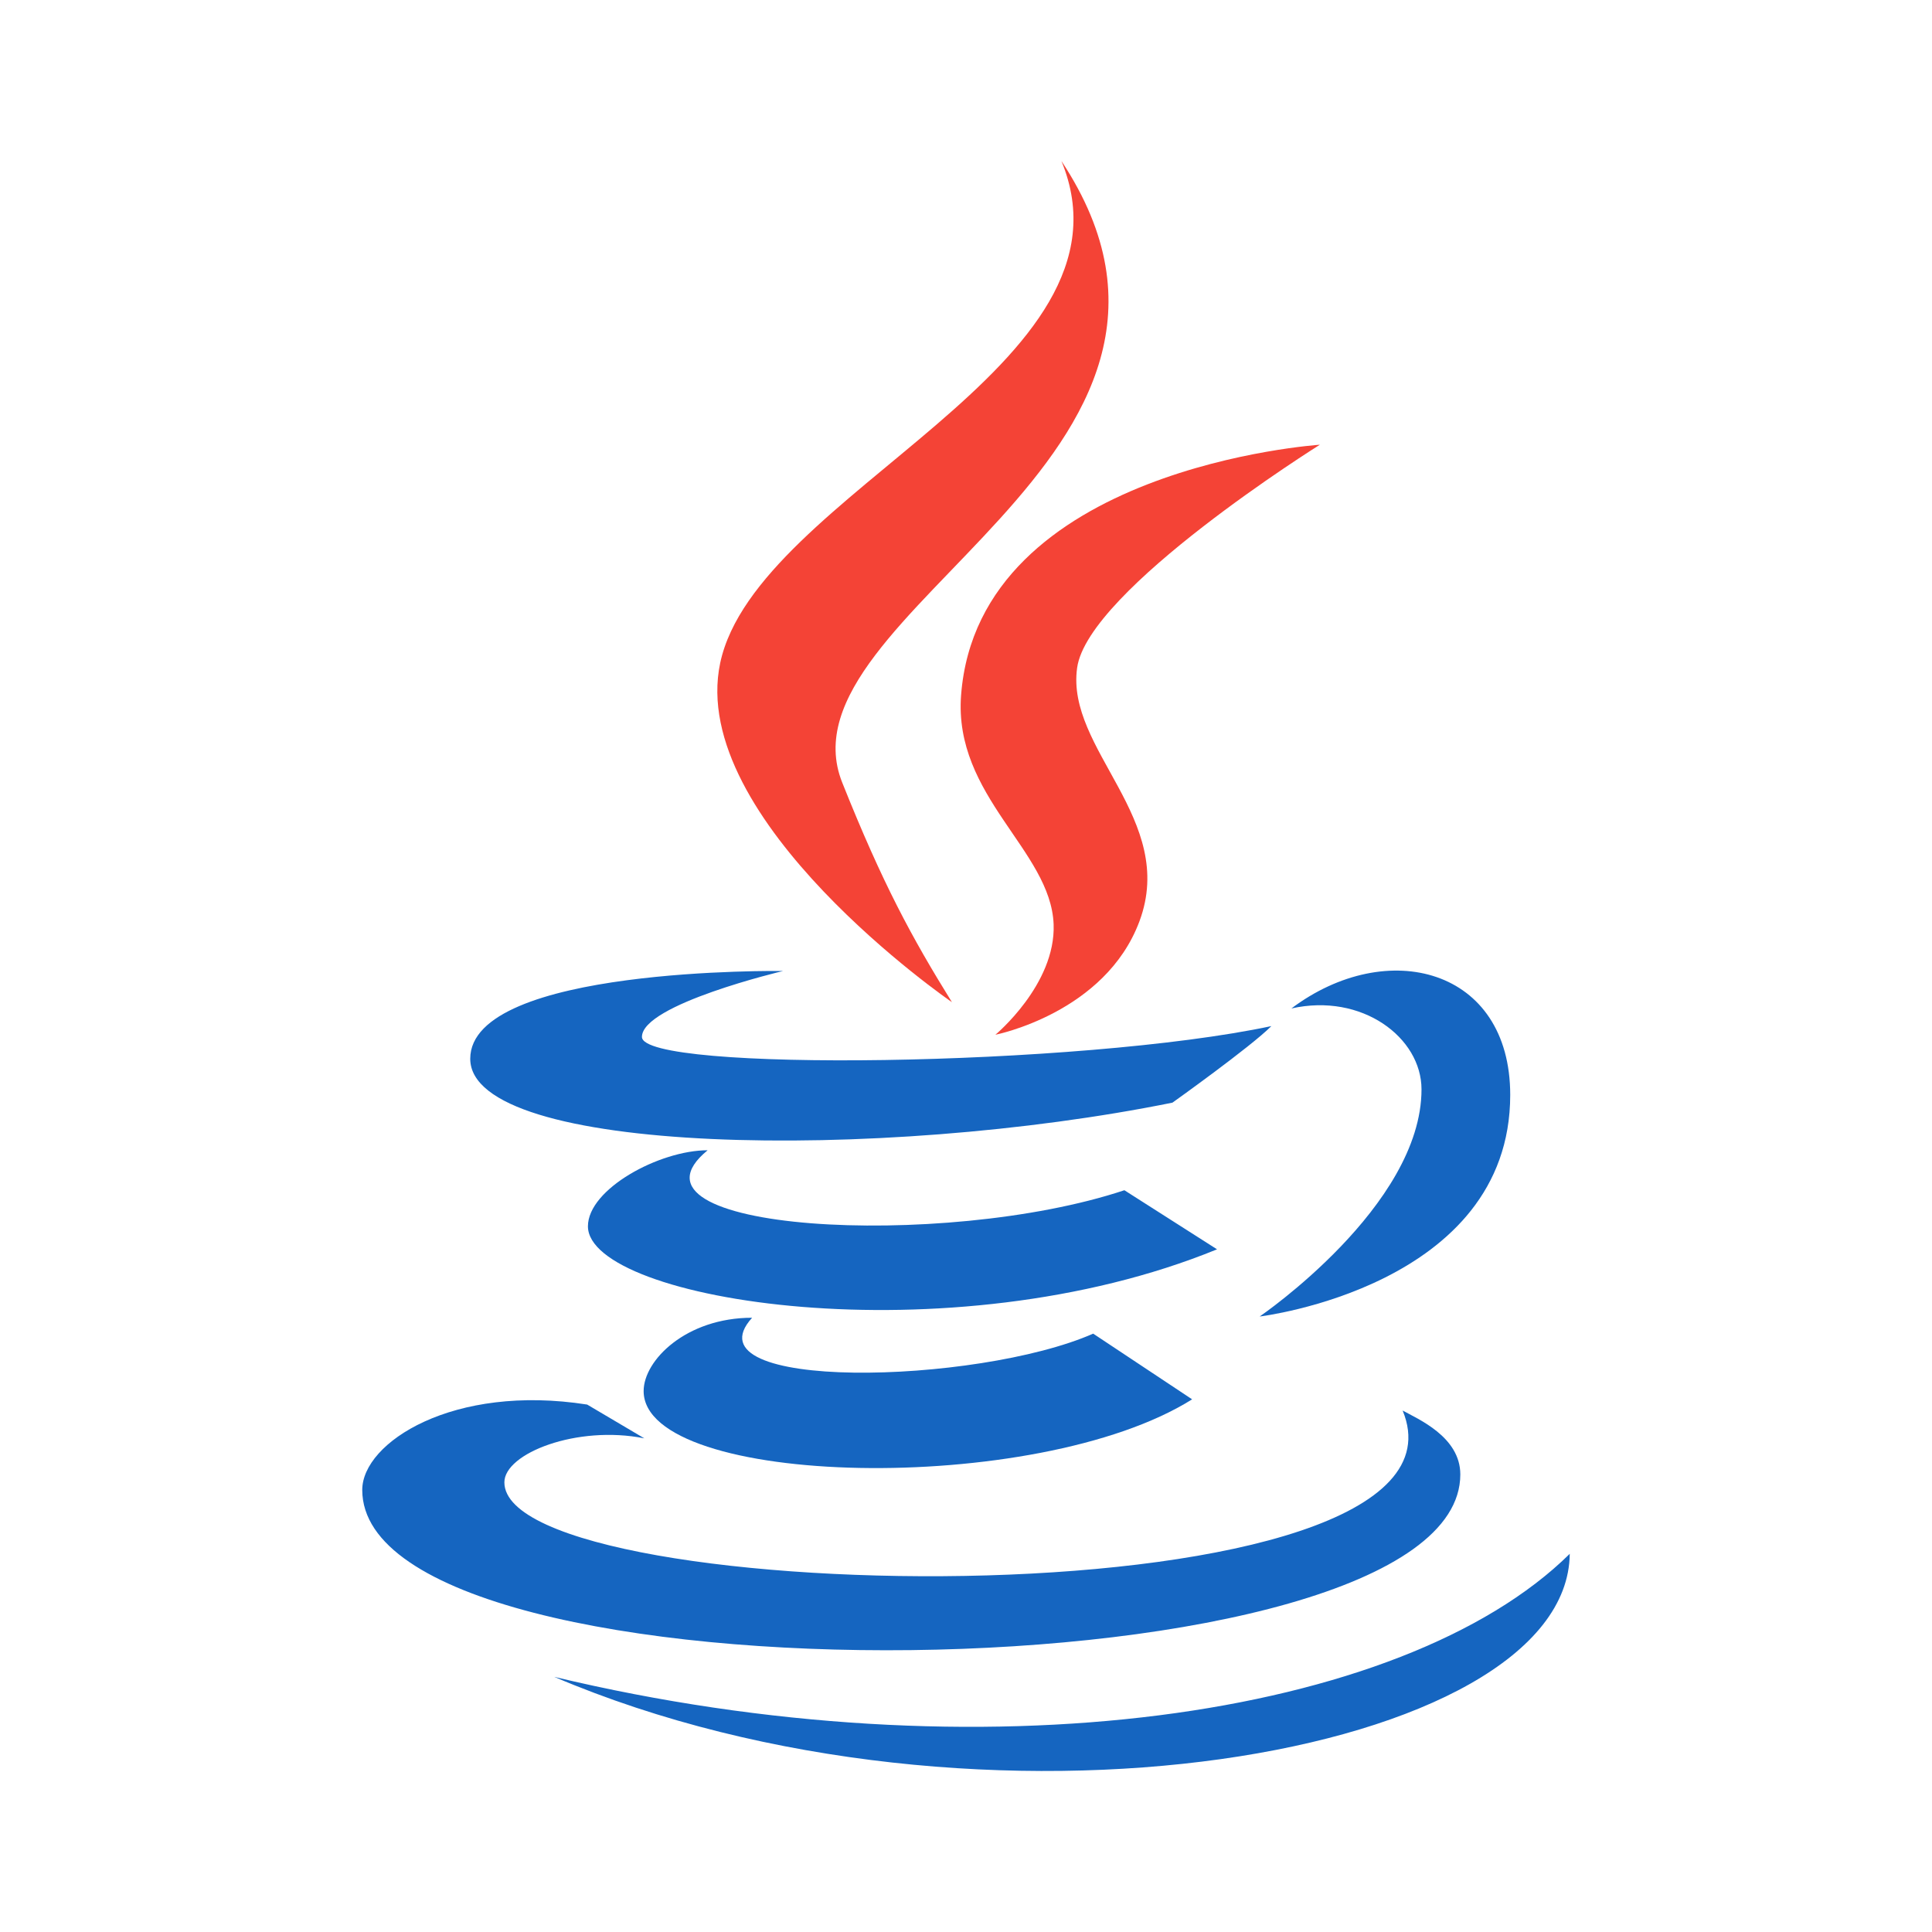
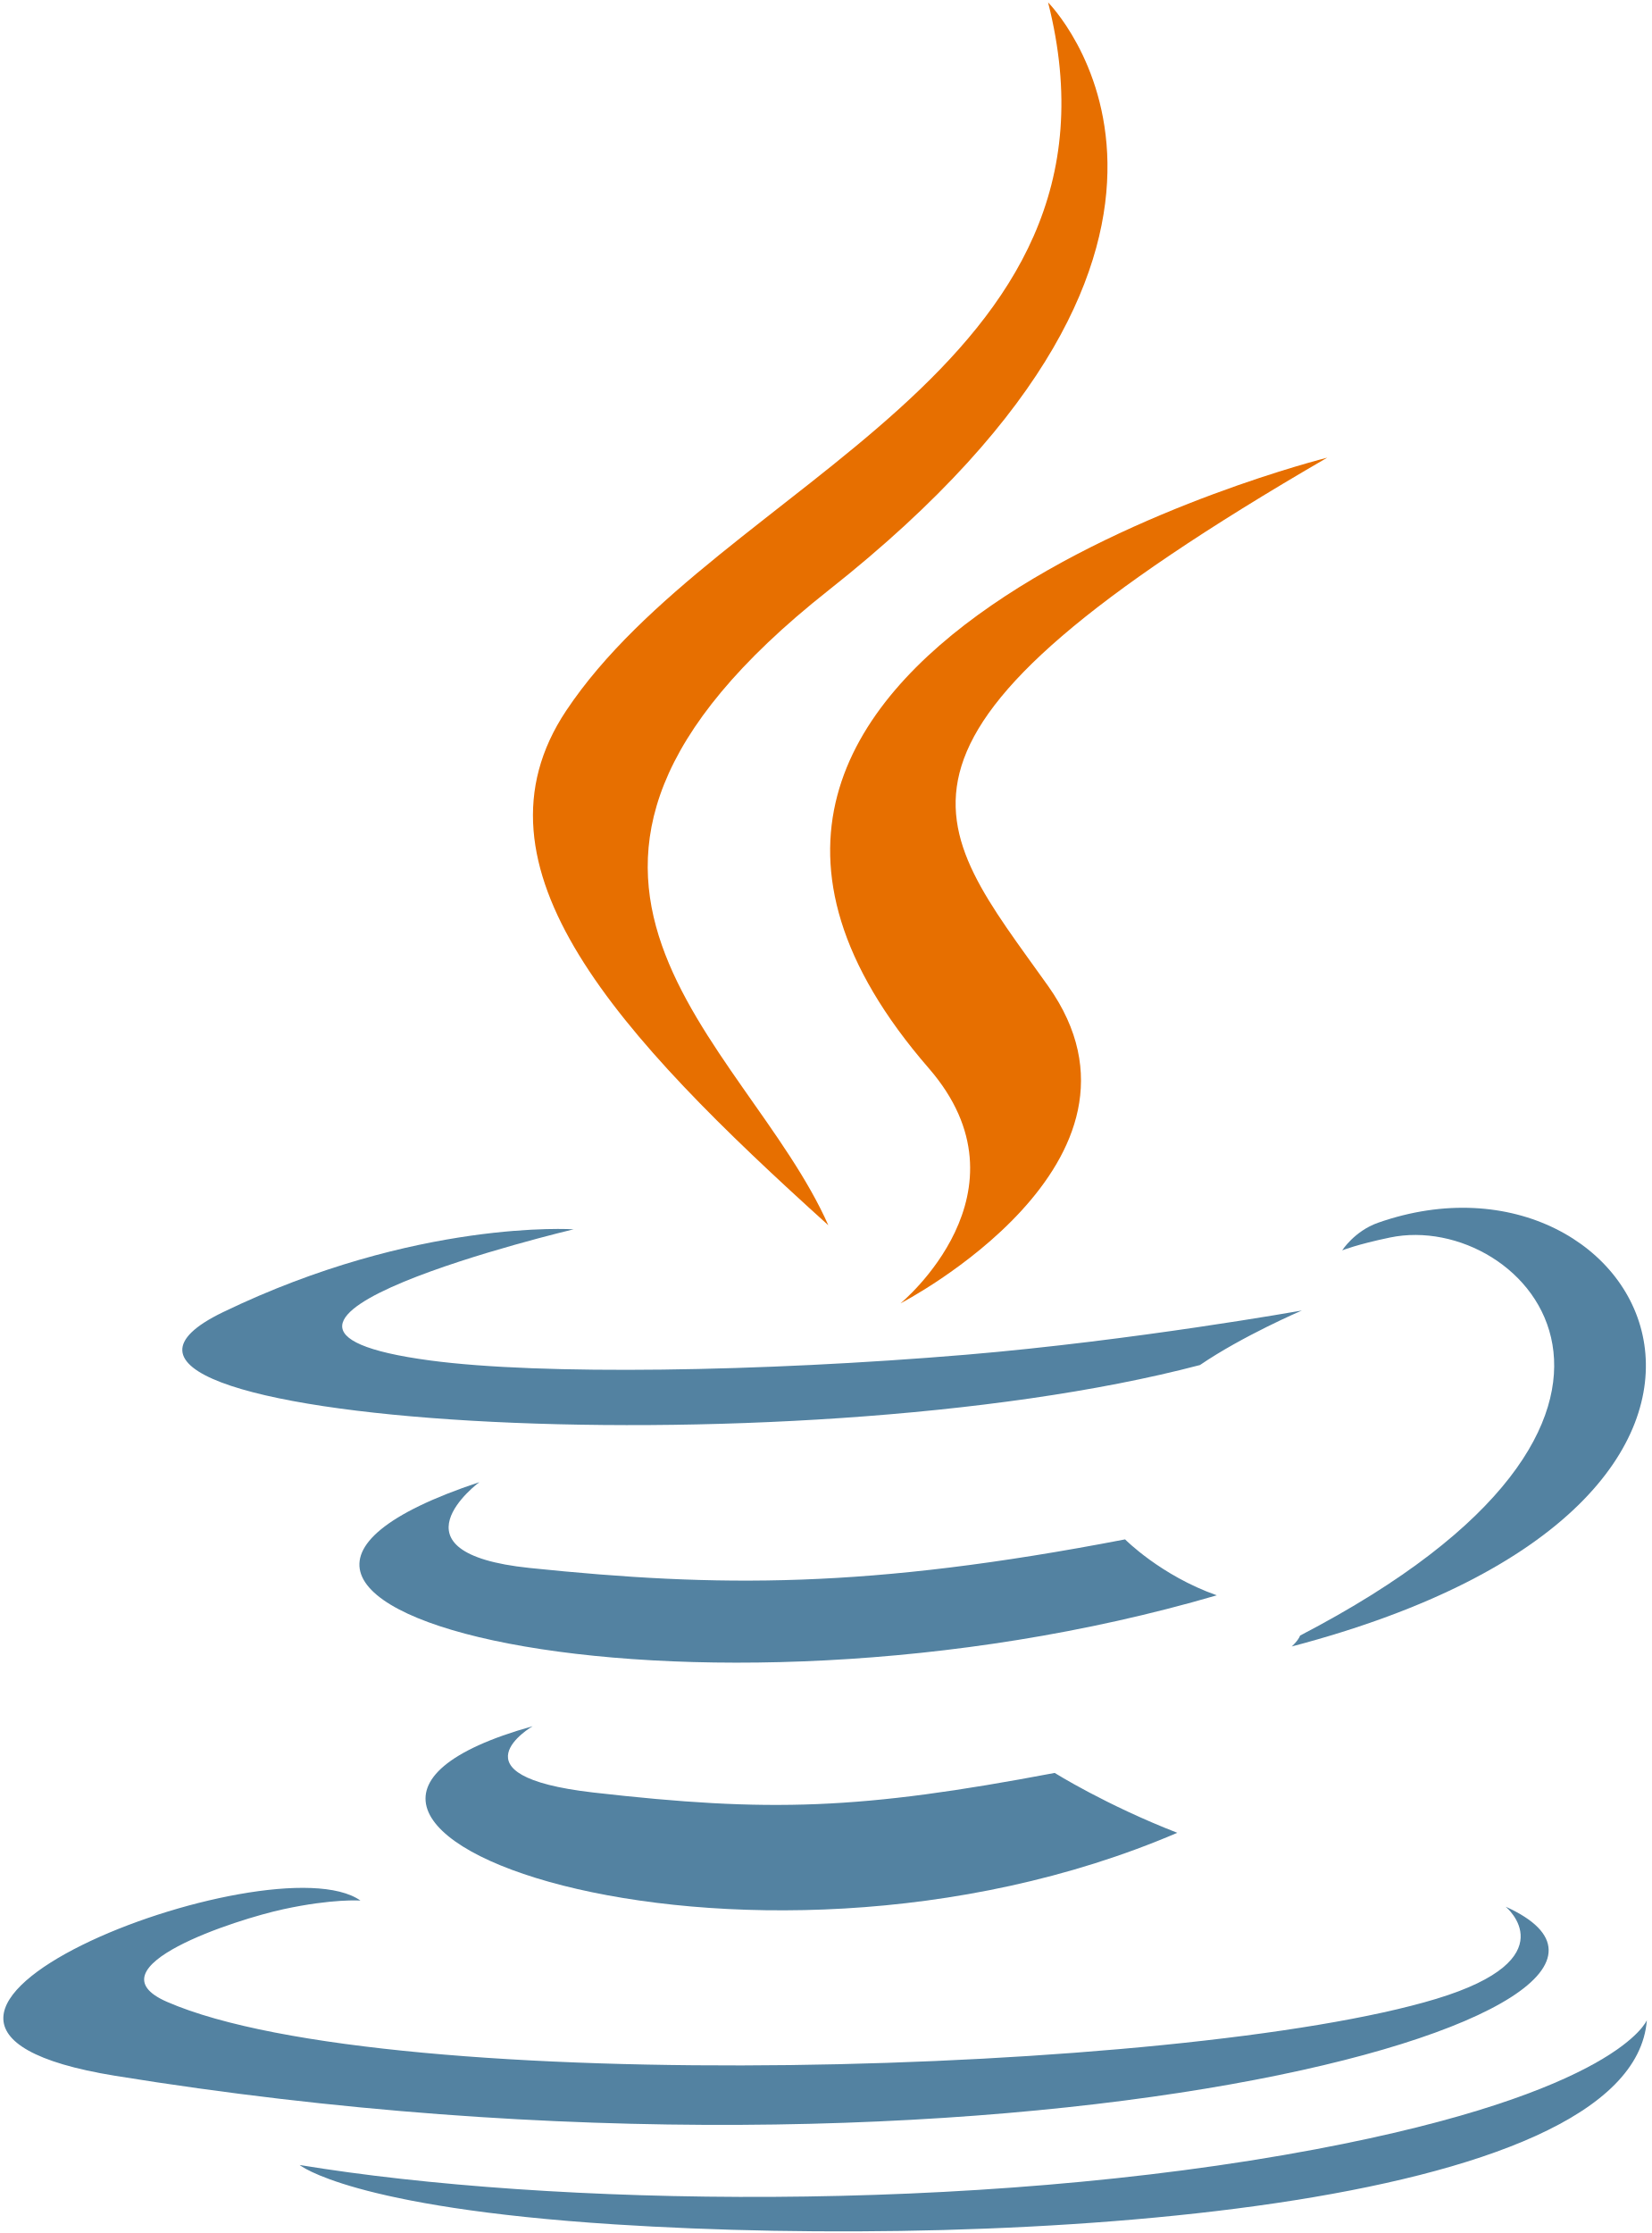
- <svg xmlns="http://www.w3.org/2000/svg" viewBox="0 0 48 48" width="48px" height="48px">
-   <path fill="#F44336" d="M23.65,24.898c-0.998-1.609-1.722-2.943-2.725-5.455C19.229,15.2,31.24,11.366,26.37,3.999c2.111,5.089-7.577,8.235-8.477,12.473C17.07,20.37,23.645,24.898,23.65,24.898z" />
-   <path fill="#F44336" d="M23.878,17.27c-0.192,2.516,2.229,3.857,2.299,5.695c0.056,1.496-1.447,2.743-1.447,2.743s2.728-0.536,3.579-2.818c0.945-2.534-1.834-4.269-1.548-6.298c0.267-1.938,6.031-5.543,6.031-5.543S24.311,11.611,23.878,17.27z" />
-   <g>
-     <path fill="#1565C0" d="M32.084 25.055c1.754-.394 3.233.723 3.233 2.01 0 2.901-4.021 5.643-4.021 5.643s6.225-.742 6.225-5.505C37.521 24.053 34.464 23.266 32.084 25.055zM29.129 27.395c0 0 1.941-1.383 2.458-1.902-4.763 1.011-15.638 1.147-15.638.269 0-.809 3.507-1.638 3.507-1.638s-7.773-.112-7.773 2.181C11.683 28.695 21.858 28.866 29.129 27.395z" />
-     <path fill="#1565C0" d="M27.935,29.571c-4.509,1.499-12.814,1.02-10.354-0.993c-1.198,0-2.974,0.963-2.974,1.889c0,1.857,8.982,3.291,15.63,0.572L27.935,29.571z" />
-     <path fill="#1565C0" d="M18.686,32.739c-1.636,0-2.695,1.054-2.695,1.822c0,2.391,9.76,2.632,13.627,0.205l-2.458-1.632C24.271,34.404,17.014,34.579,18.686,32.739z" />
-     <path fill="#1565C0" d="M36.281,36.632c0-0.936-1.055-1.377-1.433-1.588c2.228,5.373-22.317,4.956-22.317,1.784c0-0.721,1.807-1.427,3.477-1.093l-1.42-0.839C11.26,34.374,9,35.837,9,37.017C9,42.52,36.281,42.255,36.281,36.632z" />
-     <path fill="#1565C0" d="M39,38.604c-4.146,4.095-14.659,5.587-25.231,3.057C24.341,46.164,38.95,43.628,39,38.604z" />
+ <svg xmlns="http://www.w3.org/2000/svg" height="346" preserveAspectRatio="xMidYMid" viewBox="0 0 256 346" width="256">
+   <path d="m82.554 267.473s-13.198 7.675 9.393 10.273c27.369 3.122 41.357 2.675 71.517-3.034 0 0 7.929 4.972 19.004 9.278-67.612 28.977-153.019-1.678-99.914-16.517" fill="#5382a1" />
+   <path d="m74.292 229.659s-14.803 10.958 7.805 13.296c29.236 3.016 52.325 3.263 92.276-4.43 0 0 5.526 5.602 14.215 8.666-81.747 23.904-172.798 1.885-114.296-17.532" fill="#5382a1" />
+   <path d="m143.942 165.515c16.66 19.18-4.377 36.44-4.377 36.44s42.301-21.837 22.874-49.183c-18.144-25.501-32.059-38.172 43.268-81.859 0 0-118.238 29.53-61.765 94.601" fill="#e76f00" />
+   <g fill="#5382a1">
+     <path d="m233.364 295.442s9.767 8.048-10.757 14.274c-39.027 11.823-162.432 15.393-196.714.471-12.323-5.361 10.786-12.801 18.056-14.362 7.581-1.644 11.914-1.338 11.914-1.338-13.705-9.654-88.583 18.957-38.034 27.151 137.853 22.356 251.292-10.067 215.535-26.196" />
+     <path d="m88.901 190.48s-62.772 14.909-22.229 20.324c17.118 2.292 51.244 1.773 83.031-.89 25.978-2.191 52.063-6.851 52.063-6.851s-9.16 3.923-15.787 8.448c-63.744 16.765-186.886 8.966-151.435-8.183 29.981-14.492 54.358-12.848 54.358-12.848" />
+     <path d="m201.506 253.422c64.799-33.672 34.838-66.03 13.926-61.671-5.126 1.067-7.411 1.991-7.411 1.991s1.903-2.981 5.537-4.271c41.371-14.545 73.187 42.897-13.355 65.648 0 .001 1.003-.896 1.302-1.697" />
  </g>
+   <path d="m162.439.371s35.887 35.899-34.037 91.101c-56.071 44.281-12.786 69.53-.023 98.377-32.73-29.53-56.749-55.526-40.635-79.72 23.652-35.515 89.175-52.734 74.695-109.757" fill="#e76f00" />
+   <path d="m95.268 344.665c62.199 3.981 157.712-2.209 159.974-31.64 0 0-4.348 11.157-51.404 20.017-53.088 9.991-118.564 8.824-157.399 2.421.001-.001 7.95 6.58 48.829 9.201" fill="#5382a1" />
</svg>
